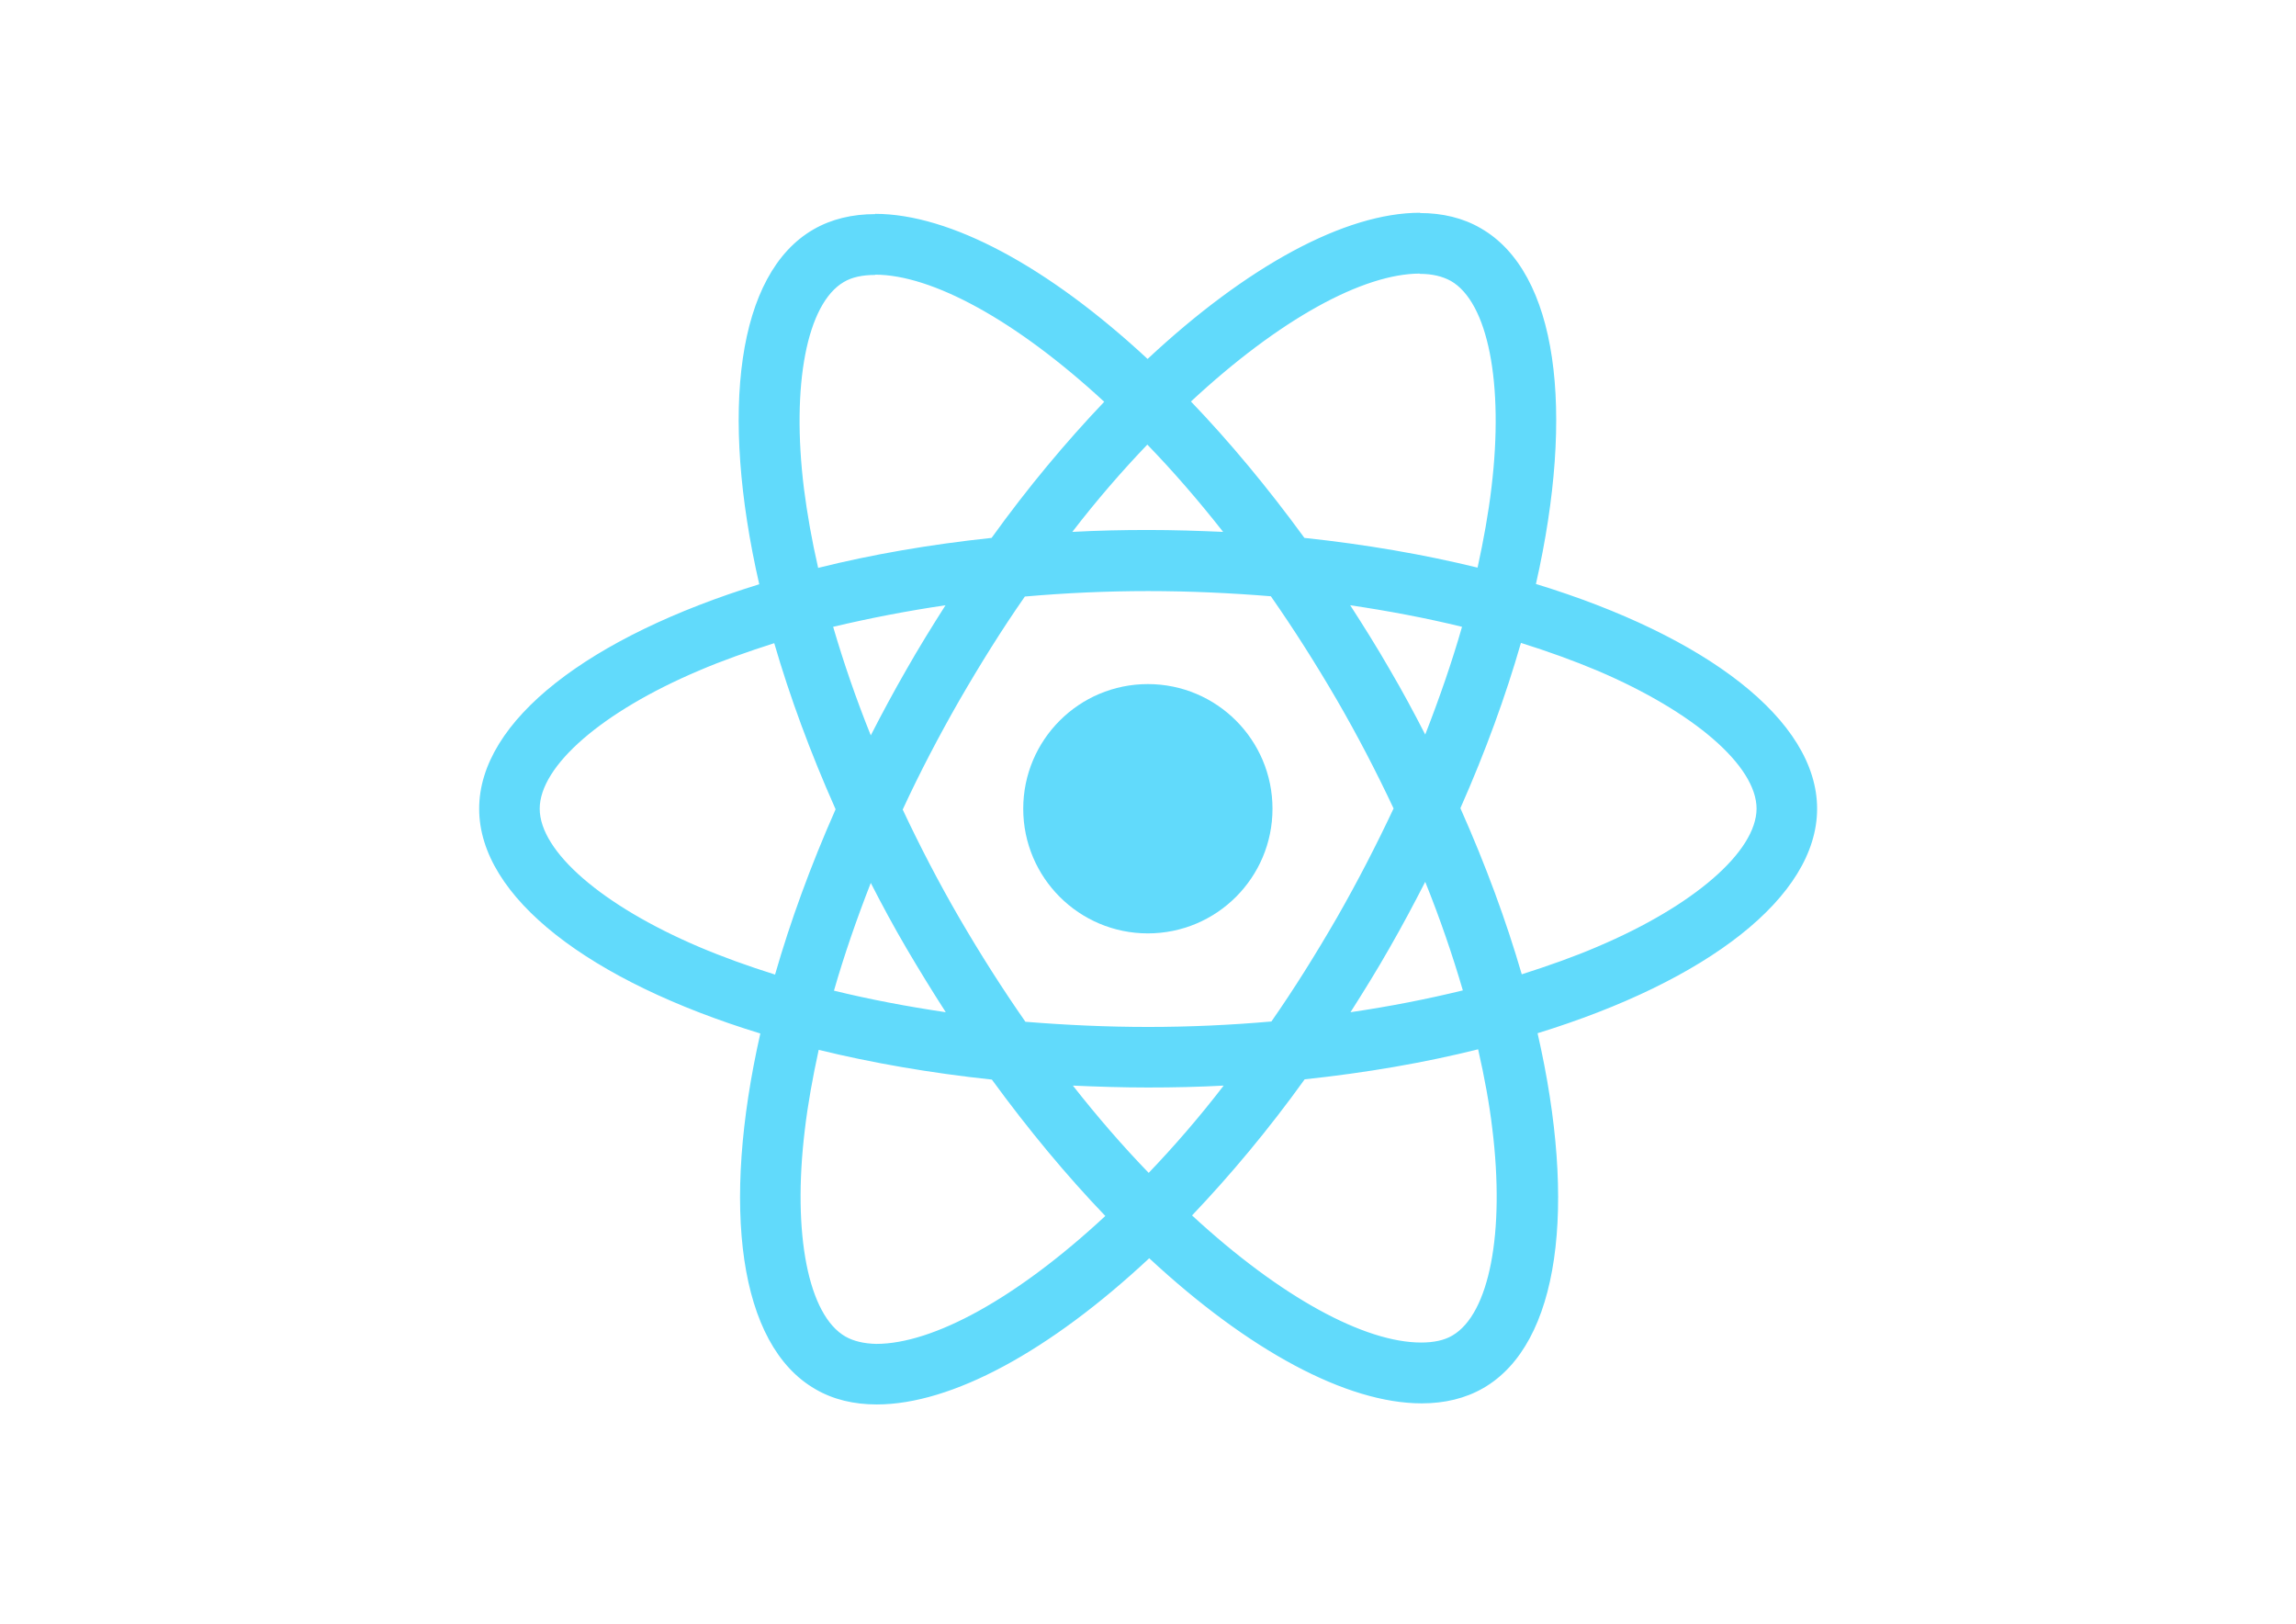
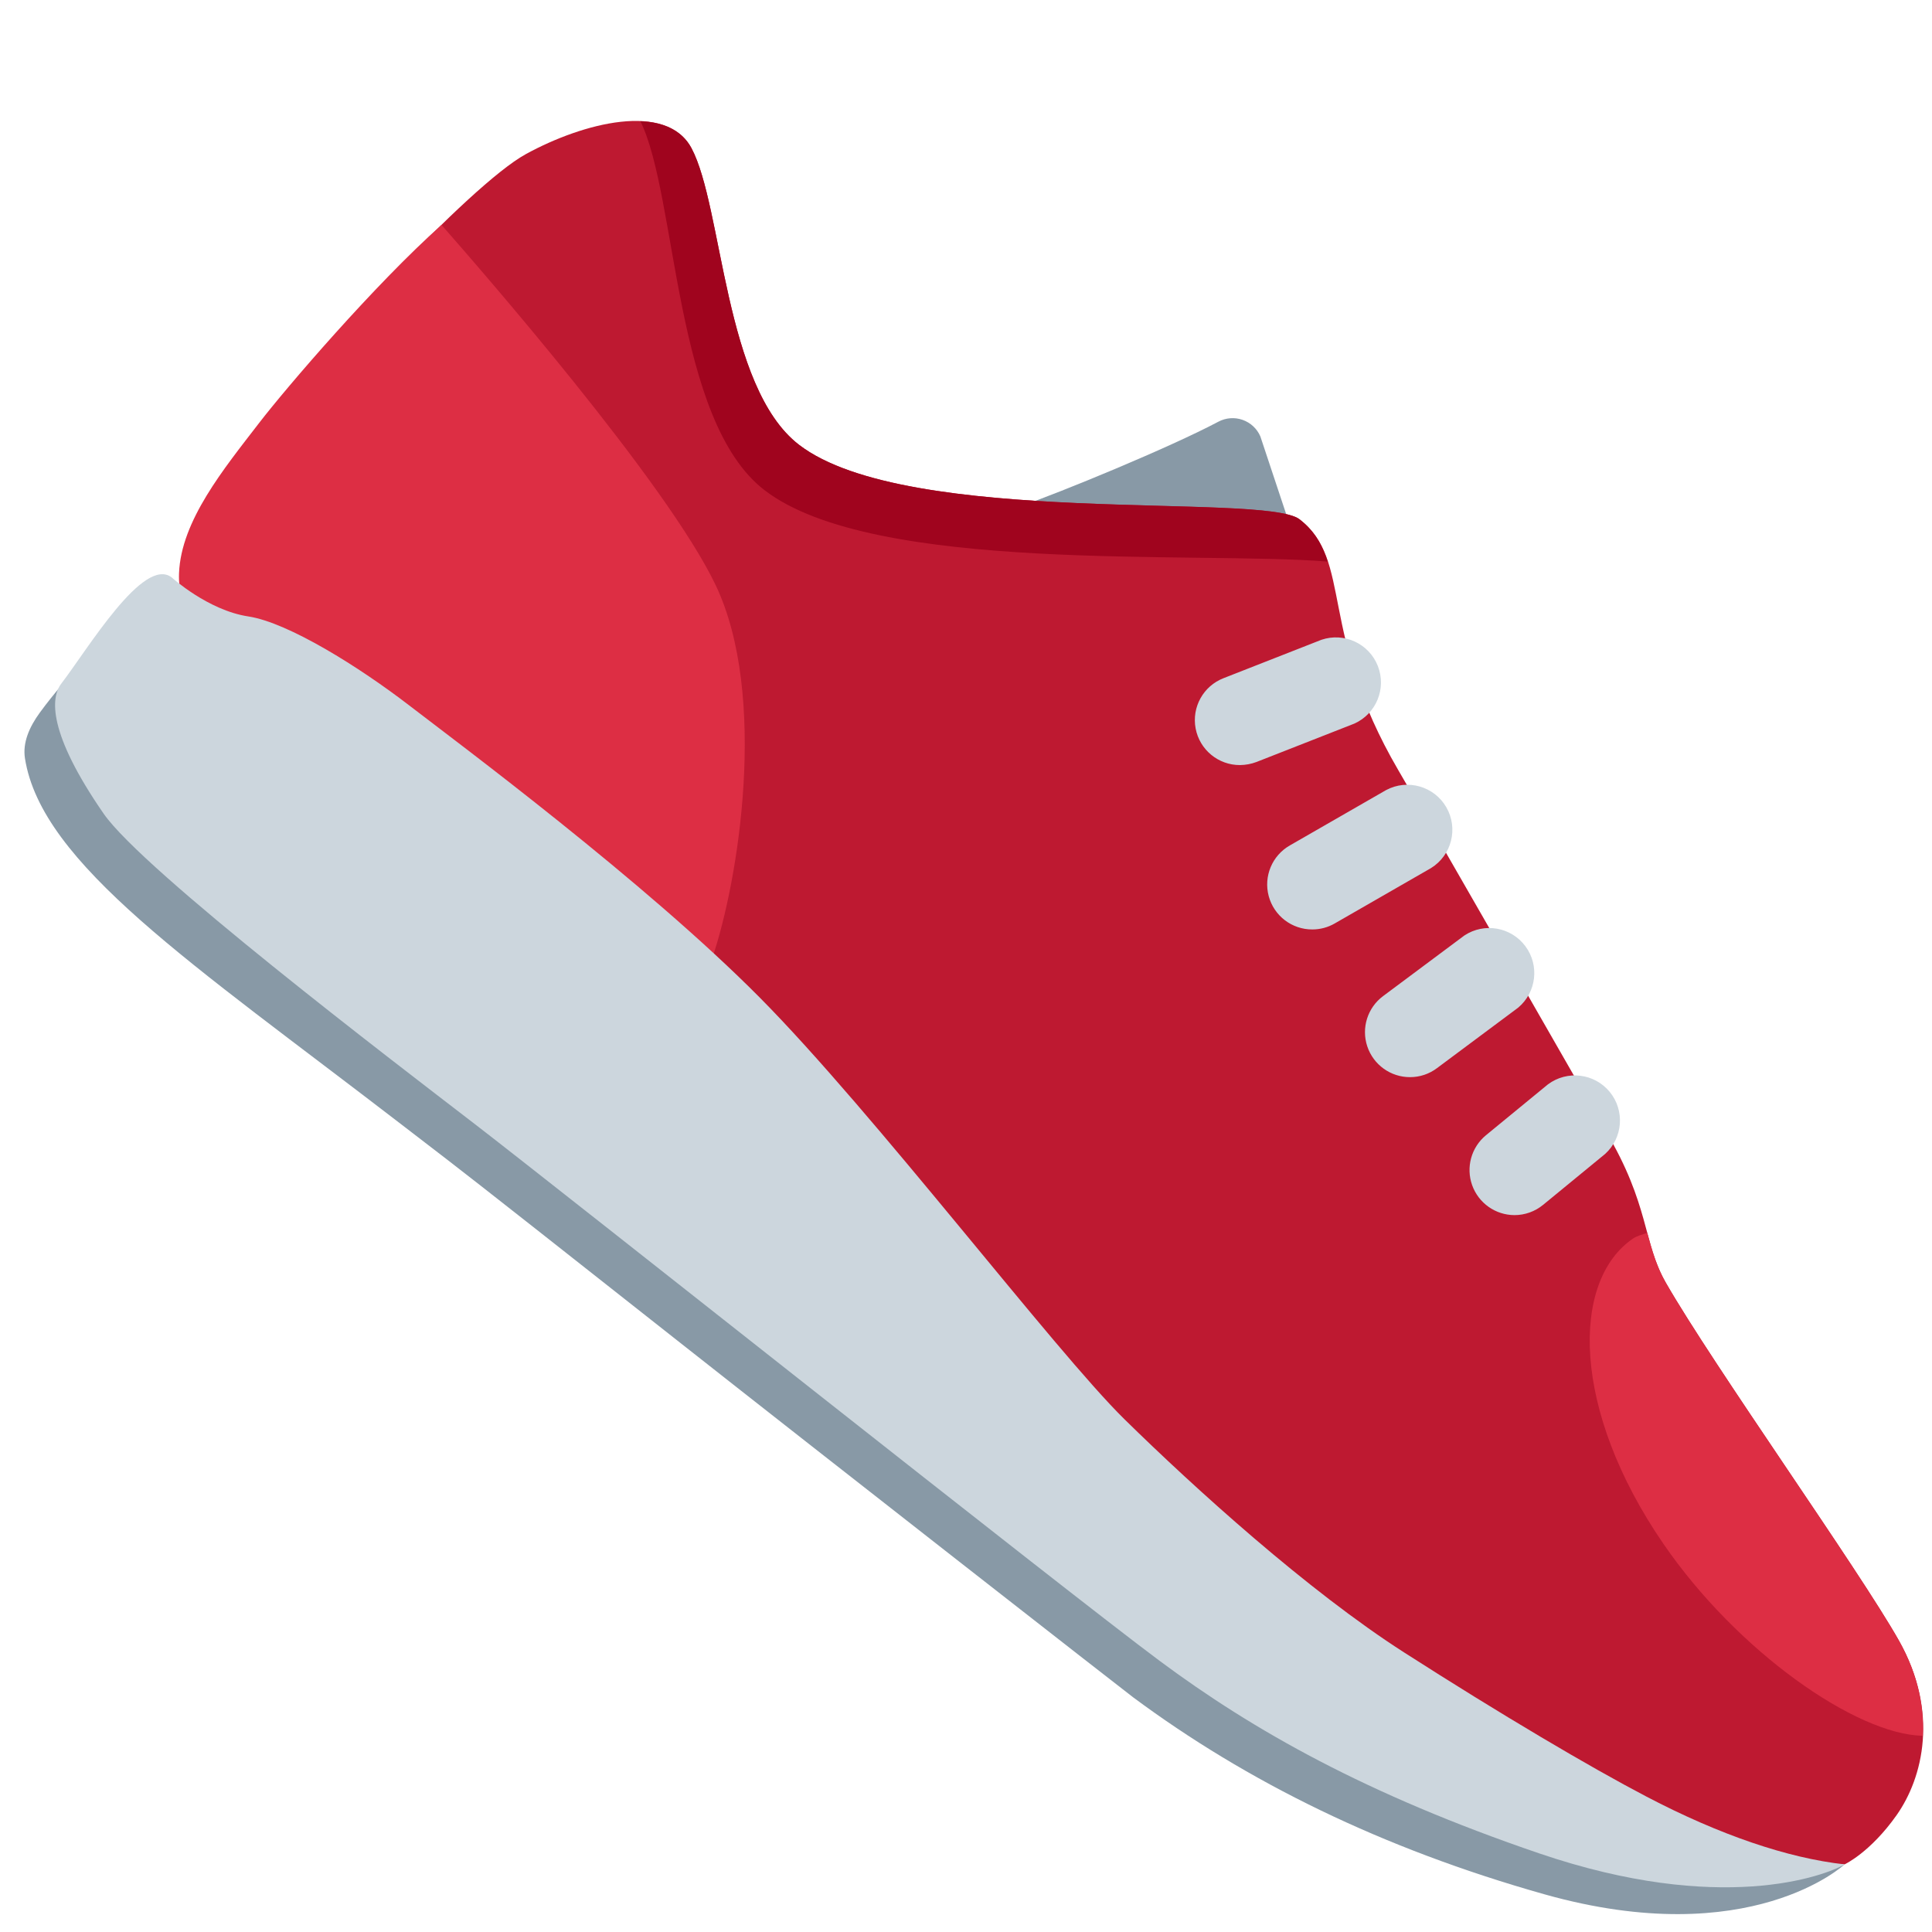
- <svg xmlns="http://www.w3.org/2000/svg" viewBox="0 0 841.9 595.3">
-   <g fill="#61DAFB">
-     <path d="M666.3 296.5c0-32.5-40.7-63.3-103.1-82.4 14.4-63.6 8-114.2-20.2-130.4-6.5-3.8-14.1-5.6-22.4-5.6v22.3c4.6 0 8.3.9 11.4 2.6 13.6 7.8 19.5 37.5 14.9 75.7-1.1 9.4-2.9 19.3-5.1 29.4-19.6-4.8-41-8.5-63.5-10.9-13.5-18.5-27.5-35.3-41.6-50 32.6-30.3 63.2-46.9 84-46.9V78c-27.5 0-63.5 19.6-99.9 53.6-36.4-33.8-72.4-53.2-99.9-53.2v22.3c20.7 0 51.4 16.5 84 46.6-14 14.7-28 31.4-41.3 49.9-22.6 2.4-44 6.1-63.6 11-2.3-10-4-19.7-5.2-29-4.7-38.2 1.1-67.9 14.6-75.8 3-1.8 6.9-2.6 11.5-2.6V78.5c-8.4 0-16 1.8-22.6 5.6-28.1 16.2-34.4 66.7-19.9 130.1-62.2 19.2-102.7 49.9-102.7 82.3 0 32.5 40.7 63.3 103.1 82.4-14.4 63.6-8 114.2 20.2 130.4 6.5 3.8 14.1 5.6 22.5 5.6 27.5 0 63.5-19.6 99.9-53.6 36.4 33.8 72.4 53.2 99.9 53.2 8.4 0 16-1.8 22.6-5.6 28.1-16.2 34.4-66.7 19.9-130.1 62-19.1 102.5-49.9 102.5-82.3zm-130.2-66.7c-3.7 12.9-8.3 26.2-13.5 39.5-4.1-8-8.4-16-13.1-24-4.6-8-9.5-15.8-14.4-23.4 14.2 2.1 27.9 4.7 41 7.9zm-45.8 106.5c-7.8 13.5-15.8 26.3-24.1 38.2-14.9 1.3-30 2-45.2 2-15.1 0-30.2-.7-45-1.9-8.3-11.9-16.4-24.6-24.2-38-7.6-13.1-14.5-26.4-20.8-39.8 6.2-13.4 13.2-26.8 20.7-39.9 7.8-13.5 15.8-26.3 24.1-38.2 14.9-1.3 30-2 45.2-2 15.1 0 30.2.7 45 1.9 8.3 11.9 16.4 24.6 24.2 38 7.6 13.1 14.5 26.4 20.8 39.8-6.3 13.4-13.2 26.8-20.7 39.9zm32.3-13c5.4 13.4 10 26.8 13.8 39.8-13.1 3.2-26.9 5.9-41.2 8 4.9-7.7 9.8-15.6 14.4-23.7 4.6-8 8.9-16.1 13-24.1zM421.2 430c-9.3-9.6-18.6-20.3-27.8-32 9 .4 18.2.7 27.5.7 9.4 0 18.7-.2 27.8-.7-9 11.7-18.3 22.4-27.5 32zm-74.4-58.9c-14.2-2.1-27.9-4.7-41-7.9 3.7-12.9 8.3-26.2 13.5-39.5 4.1 8 8.4 16 13.1 24 4.7 8 9.5 15.8 14.4 23.4zM420.7 163c9.3 9.6 18.6 20.3 27.8 32-9-.4-18.2-.7-27.5-.7-9.4 0-18.7.2-27.8.7 9-11.7 18.3-22.4 27.5-32zm-74 58.9c-4.9 7.7-9.8 15.6-14.4 23.7-4.6 8-8.9 16-13 24-5.4-13.4-10-26.8-13.8-39.8 13.1-3.1 26.9-5.8 41.2-7.9zm-90.5 125.2c-35.4-15.1-58.3-34.9-58.3-50.6 0-15.7 22.9-35.6 58.3-50.6 8.6-3.7 18-7 27.7-10.1 5.7 19.6 13.2 40 22.5 60.9-9.2 20.8-16.6 41.1-22.2 60.6-9.9-3.1-19.3-6.5-28-10.2zM310 490c-13.6-7.8-19.5-37.5-14.9-75.7 1.1-9.4 2.9-19.3 5.1-29.4 19.6 4.8 41 8.5 63.5 10.9 13.5 18.5 27.5 35.3 41.6 50-32.6 30.3-63.2 46.9-84 46.9-4.5-.1-8.3-1-11.3-2.7zm237.2-76.2c4.7 38.2-1.1 67.9-14.6 75.8-3 1.8-6.9 2.6-11.5 2.6-20.7 0-51.4-16.5-84-46.6 14-14.7 28-31.4 41.3-49.9 22.6-2.4 44-6.1 63.6-11 2.3 10.1 4.1 19.8 5.2 29.1zm38.5-66.7c-8.6 3.7-18 7-27.7 10.1-5.7-19.6-13.2-40-22.5-60.9 9.2-20.8 16.6-41.1 22.2-60.6 9.9 3.1 19.3 6.5 28.1 10.2 35.4 15.1 58.3 34.9 58.3 50.6-.1 15.7-23 35.6-58.4 50.6zM320.8 78.4z" />
-     <circle cx="420.9" cy="296.5" r="45.7" />
-     <path d="M520.5 78.1z" />
-   </g>
+ <svg xmlns="http://www.w3.org/2000/svg" width="1em" height="1em" viewBox="0 0 36 36">
+   <path fill="#8899a6" d="m24.161 10.166l-.676-2.034a.564.564 0 0 0-.781-.275c-.918.487-2.944 1.318-3.684 1.575c1.419.505 3.499 1.503 4.511 1.396c.384-.04.787-.308.63-.662m10.21 24.574c-.399.225-6.509 1.692-18.621-8.906C12.083 22.625 1.2 12.879 1.341 12.547c0 0-.329.36-.602.736c-.197.271-.319.559-.274.848c.31 1.967 3.112 3.819 6.962 6.781l.549.422l.363.279c.588.452 2.316 1.815 4.329 3.403c2.753 2.171 8.284 6.49 8.445 6.61c2.12 1.574 4.635 2.817 7.667 3.672c3.838 1.081 5.591-.558 5.591-.558" />
+   <path fill="#be1931" d="M34.371 34.74s.477-.219.97-.918s.79-1.924.045-3.248c-.745-1.323-3.456-5.121-4.345-6.671c-.433-.755-.297-1.447-1.125-2.835c0 0-3.164-5.523-3.864-6.723c-1.497-2.567-.84-3.902-1.837-4.668c-.665-.511-7.306.166-9.327-1.389c-1.397-1.074-1.418-4.428-2.003-5.526c-.466-.875-2.02-.475-3.087.11S5.825 6.661 5.123 7.574s-1.601 1.909-1.679 2.928l-.079 1.018S19.226 26.67 23.74 29.726c7.697 5.211 10.631 5.014 10.631 5.014" />
+   <path fill="#a0041e" d="M24.74 10.464c-.103-.314-.249-.575-.525-.788c-.665-.511-7.306.167-9.327-1.389c-1.397-1.074-1.418-4.429-2.003-5.526c-.182-.341-.532-.485-.952-.502c.69 1.4.621 5.574 2.312 6.874c2.038 1.569 8.016 1.133 10.495 1.331" />
+   <path fill="#dd2e44" d="M13.265 17.873c.505-1.472 1.044-4.915.074-6.962c-.909-1.917-4.441-5.955-5.112-6.72C6.987 5.296 5.33 7.229 4.83 7.879c-.66.858-1.455 1.822-1.494 2.801c-.014.352.087.51.087.51s9.822 6.741 9.842 6.683" />
+   <path fill="#ccd6dd" d="M23.107 14.256a.838.838 0 0 1-.306-1.62l1.823-.715a.84.84 0 0 1 .613 1.562l-1.823.715a.9.9 0 0 1-.307.058m1.347 3.063a.838.838 0 0 1-.419-1.566l1.793-1.031a.839.839 0 0 1 .836 1.454l-1.793 1.031a.83.83 0 0 1-.417.112m1.821 2.752a.838.838 0 0 1-.502-1.511l1.514-1.129a.84.84 0 0 1 1.002 1.345l-1.514 1.128a.83.83 0 0 1-.5.167m1.945 2.571a.84.84 0 0 1-.532-1.488l1.155-.948a.84.84 0 0 1 1.065 1.297l-1.155.948a.84.84 0 0 1-.533.191M3.2 10.76s.675.612 1.425.726s2.079.95 2.993 1.653s4.399 3.292 6.534 5.444s5.495 6.58 6.801 7.863c1.306 1.282 3.413 3.193 5.214 4.347s3.455 2.131 4.516 2.686c1.368.716 2.632 1.144 3.688 1.261c-.368.216-2.313.946-5.69-.205c-3.228-1.101-5.332-2.294-7.071-3.586S10.402 22.141 8.851 20.948s-6.188-4.728-6.92-5.787c-1.04-1.504-.99-2.162-.788-2.424c.492-.641 1.531-2.382 2.057-1.977" />
+   <path fill="#dd2e44" d="M35.386 30.574c-.745-1.323-3.456-5.121-4.345-6.671c-.174-.304-.257-.599-.347-.931c-.091.034-.189.054-.269.109c-1.154.792-1.148 3.185.571 5.687c1.378 2.006 3.59 3.552 4.832 3.576c.026-.538-.088-1.142-.442-1.77" />
</svg>
